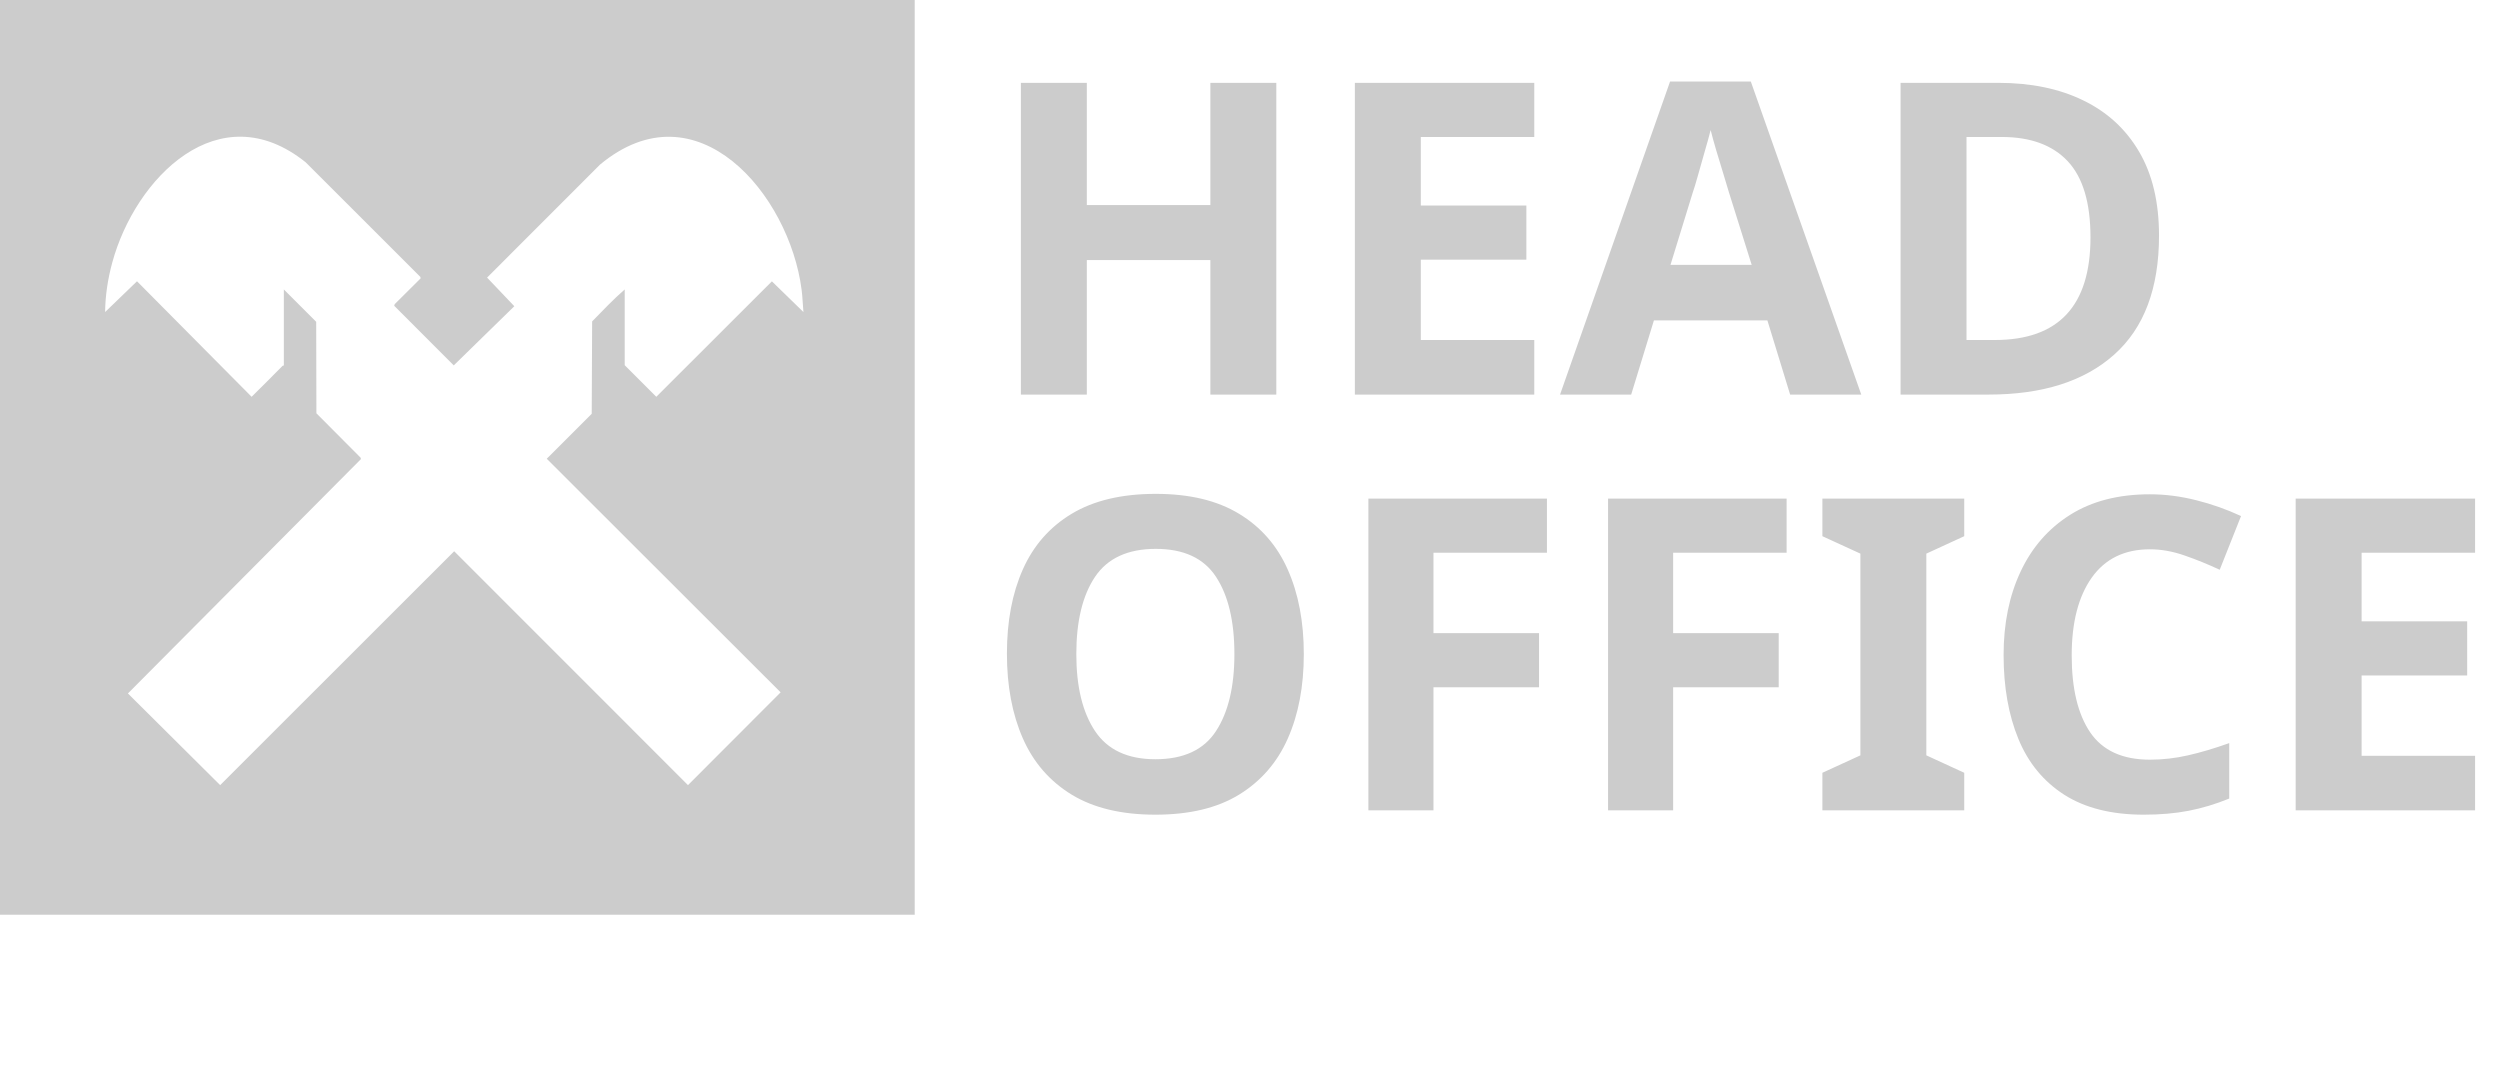
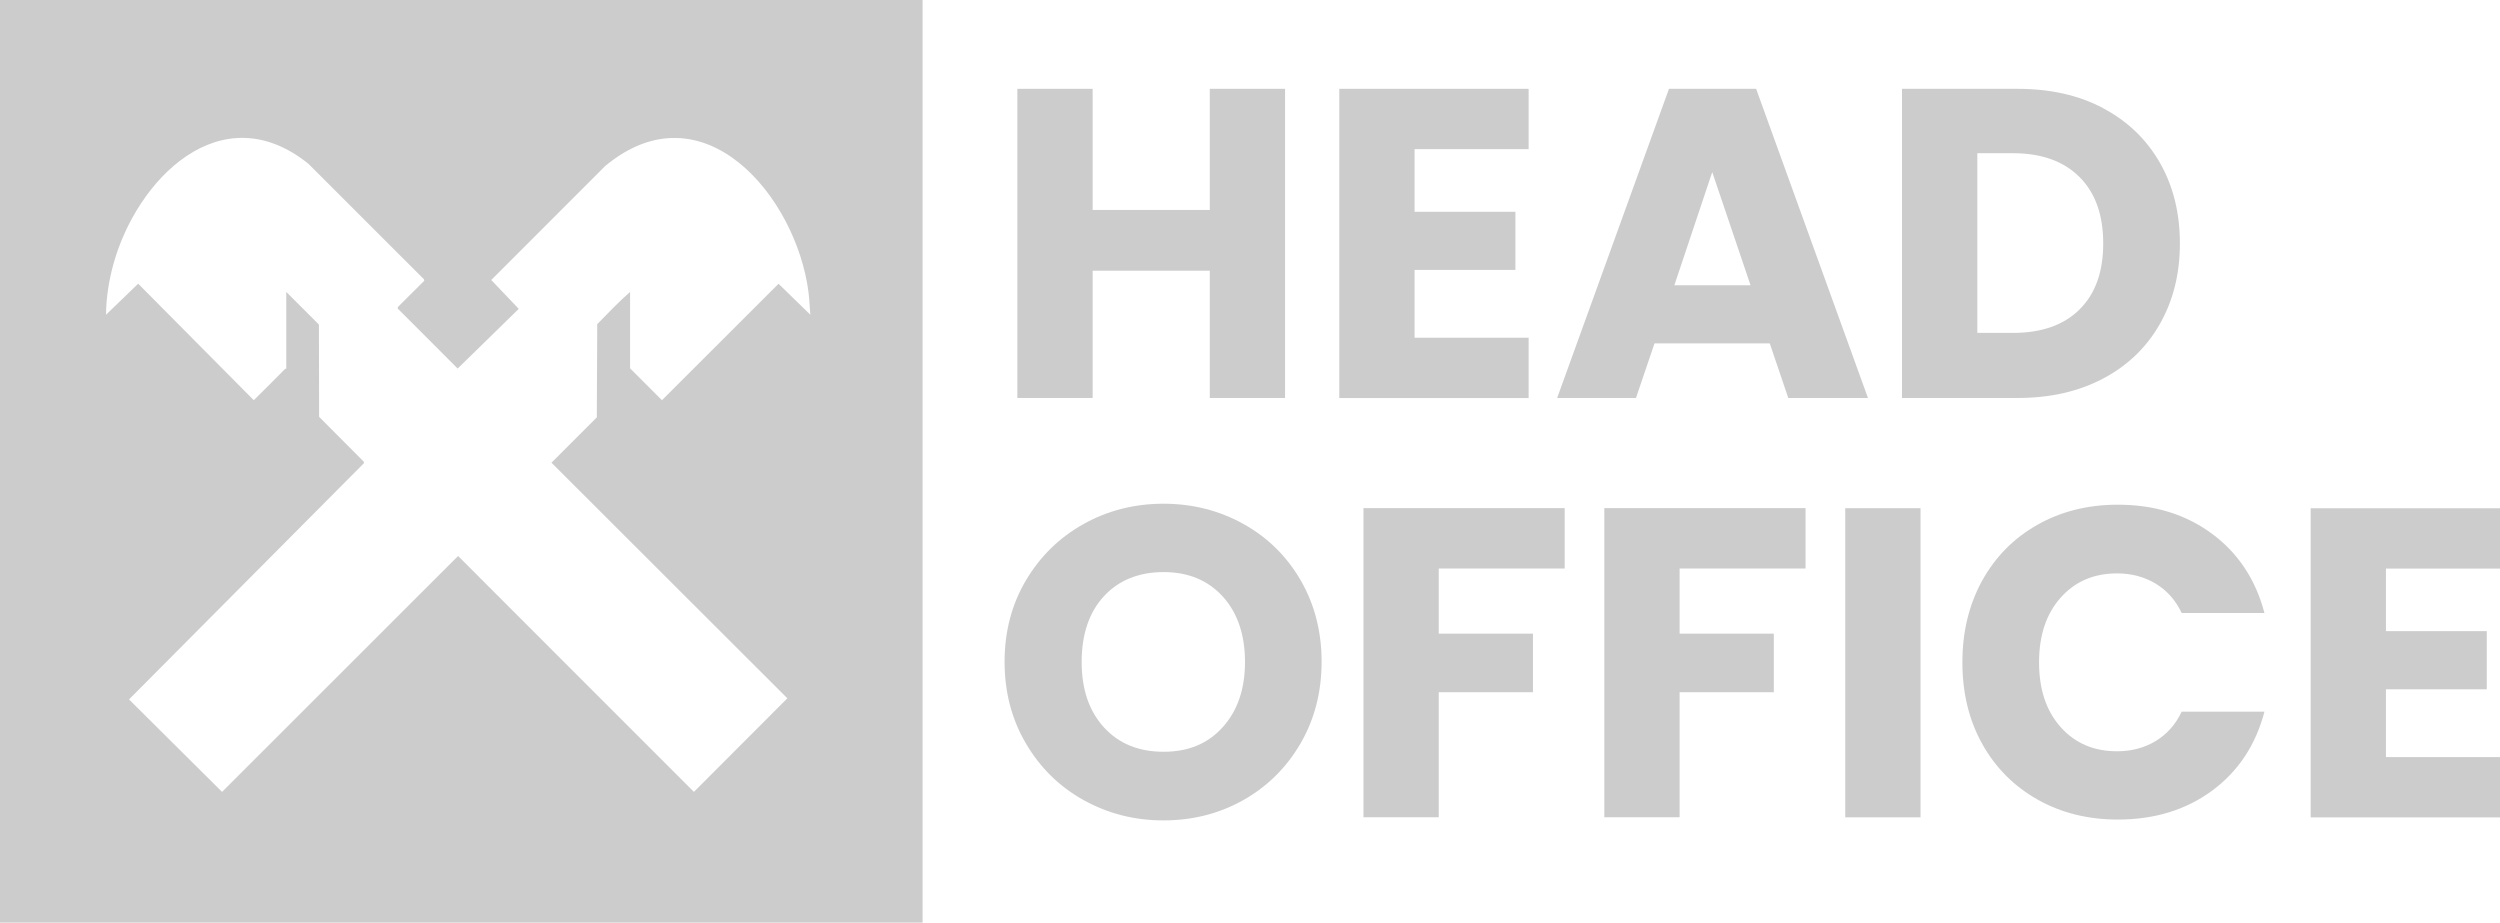
- <svg xmlns="http://www.w3.org/2000/svg" id="Layer_2" data-name="Layer 2" viewBox="0 0 360.77 155.12">
+ <svg xmlns="http://www.w3.org/2000/svg" id="Layer_2" data-name="Layer 2" viewBox="0 0 357.69 132">
  <defs>
    <style>
-       .cls-1, .cls-2 {
+       .cls-1 {
        fill: #ccc;
-       }
- 
-       .cls-2 {
-         font-family: Poppins-Bold, Poppins;
-         font-size: 63px;
-         font-weight: 700;
      }
    </style>
  </defs>
  <g id="Layer_1-2" data-name="Layer 1">
-     <path class="cls-1" d="M0,0v132h132V0H0ZM85.45,46.37l-.06,13.34-6.49,6.49,33.75,33.71-13.37,13.39-33.74-33.75-33.77,33.75-13.31-13.23,33.62-33.81-.03-.2-6.39-6.42-.03-13.2-4.67-4.67v10.97s-.21.03-.25.12c-1.45,1.49-2.93,2.93-4.4,4.4l-16.54-16.67-4.6,4.44c.02-2.39.4-4.83,1.03-7.14,3.32-12.22,15.41-24.5,27.91-14.47l16.55,16.54.04.21-3.74,3.72-.07.24,8.59,8.6,8.74-8.54-3.93-4.13,16.29-16.3c13.98-11.63,27.34,4.31,29.1,18.06.14,1.07.16,2.14.26,3.21l-4.55-4.43-16.68,16.66-4.56-4.56v-10.93c-1.64,1.43-3.15,3.02-4.67,4.58Z" />
-     <text class="cls-2" transform="translate(141.65 56.94)">
-       <tspan x="0" y="0">HEAD </tspan>
-       <tspan x="0" y="60">OFFICE</tspan>
-     </text>
+     <g>
+       <path class="cls-1" d="M0,0v132h132V0H0ZM85.45,46.37l-.06,13.34-6.49,6.49,33.75,33.71-13.37,13.39-33.74-33.75-33.77,33.75-13.31-13.23,33.62-33.81-.03-.2-6.39-6.42-.03-13.2-4.67-4.67v10.97s-.21.03-.25.12c-1.45,1.49-2.93,2.93-4.4,4.4l-16.54-16.67-4.6,4.44c.02-2.39.4-4.83,1.03-7.14,3.32-12.22,15.41-24.5,27.91-14.47l16.55,16.54.04.21-3.74,3.72-.07.24,8.59,8.6,8.74-8.54-3.93-4.13,16.29-16.3c13.98-11.63,27.34,4.31,29.1,18.06.14,1.07.16,2.14.26,3.21l-4.55-4.43-16.68,16.66-4.56-4.56v-10.93c-1.64,1.43-3.15,3.02-4.67,4.58Z" />
+       <g>
+         <path class="cls-1" d="M183.86,12.71v44.23h-10.77v-18.21h-16.76v18.21h-10.77V12.71h10.77v17.33h16.76V12.71h10.77Z" />
+         <path class="cls-1" d="M202.39,21.35v8.95h14.43v8.32h-14.43v9.7h16.32v8.63h-27.09V12.71h27.09v8.63h-16.32Z" />
+         <path class="cls-1" d="M253.23,49.13h-16.51l-2.65,7.81h-11.28l16-44.23h12.47l16,44.23h-11.4l-2.65-7.81ZM250.46,40.81l-5.48-16.19-5.42,16.19h10.9Z" />
+         <path class="cls-1" d="M300.92,15.49c3.49,1.85,6.18,4.44,8.1,7.78,1.91,3.34,2.87,7.19,2.87,11.56s-.96,8.17-2.87,11.53c-1.91,3.36-4.62,5.96-8.13,7.81-3.51,1.85-7.57,2.77-12.19,2.77h-16.57V12.71h16.57c4.66,0,8.74.92,12.22,2.77ZM297.52,44.28c2.27-2.23,3.4-5.38,3.4-9.45s-1.13-7.25-3.4-9.51-5.44-3.4-9.51-3.4h-5.1v25.71h5.1c4.07,0,7.25-1.11,9.51-3.34Z" />
+         <path class="cls-1" d="M155.04,114.48c-3.46-1.93-6.22-4.63-8.25-8.1-2.04-3.46-3.06-7.36-3.06-11.69s1.02-8.21,3.06-11.66c2.04-3.44,4.79-6.13,8.25-8.06s7.28-2.9,11.43-2.9,7.97.97,11.44,2.9,6.19,4.62,8.19,8.06c1.99,3.45,2.99,7.33,2.99,11.66s-1.01,8.22-3.02,11.69c-2.02,3.46-4.75,6.16-8.19,8.1-3.45,1.93-7.25,2.9-11.4,2.9s-7.97-.97-11.43-2.9ZM174.95,104.03c2.12-2.35,3.18-5.46,3.18-9.32s-1.06-7.03-3.18-9.36c-2.12-2.33-4.95-3.5-8.47-3.5s-6.42,1.16-8.54,3.46c-2.12,2.31-3.18,5.44-3.18,9.39s1.06,7.02,3.18,9.36c2.12,2.33,4.97,3.5,8.54,3.5s6.35-1.17,8.47-3.53Z" />
+         <path class="cls-1" d="M223.87,72.71v8.63h-18.02v9.32h13.48v8.38h-13.48v17.89h-10.77v-44.23h28.79Z" />
+         <path class="cls-1" d="M258.33,72.71v8.63h-18.02v9.32h13.48v8.38h-13.48v17.89h-10.77v-44.23h28.79Z" />
+         <path class="cls-1" d="M274.78,72.71v44.23h-10.77v-44.23h10.77Z" />
+         <path class="cls-1" d="M283.6,83.08c1.89-3.42,4.53-6.09,7.91-8,3.38-1.91,7.21-2.87,11.5-2.87,5.25,0,9.74,1.39,13.48,4.16s6.24,6.55,7.5,11.34h-11.84c-.88-1.85-2.13-3.25-3.75-4.22-1.62-.97-3.46-1.45-5.51-1.45-3.32,0-6.01,1.16-8.06,3.47-2.06,2.31-3.09,5.4-3.09,9.26s1.03,6.95,3.09,9.26c2.06,2.31,4.75,3.46,8.06,3.46,2.06,0,3.9-.48,5.51-1.45,1.62-.97,2.87-2.37,3.75-4.22h11.84c-1.26,4.79-3.76,8.56-7.5,11.31s-8.23,4.13-13.48,4.13c-4.28,0-8.12-.96-11.5-2.87-3.38-1.91-6.02-4.57-7.91-7.97-1.89-3.4-2.83-7.29-2.83-11.66s.95-8.26,2.83-11.69Z" />
+         <path class="cls-1" d="M341.37,81.35v8.95h14.43v8.32h-14.43v9.7h16.32v8.63h-27.09v-44.23h27.09v8.63h-16.32Z" />
+       </g>
+     </g>
  </g>
</svg>
